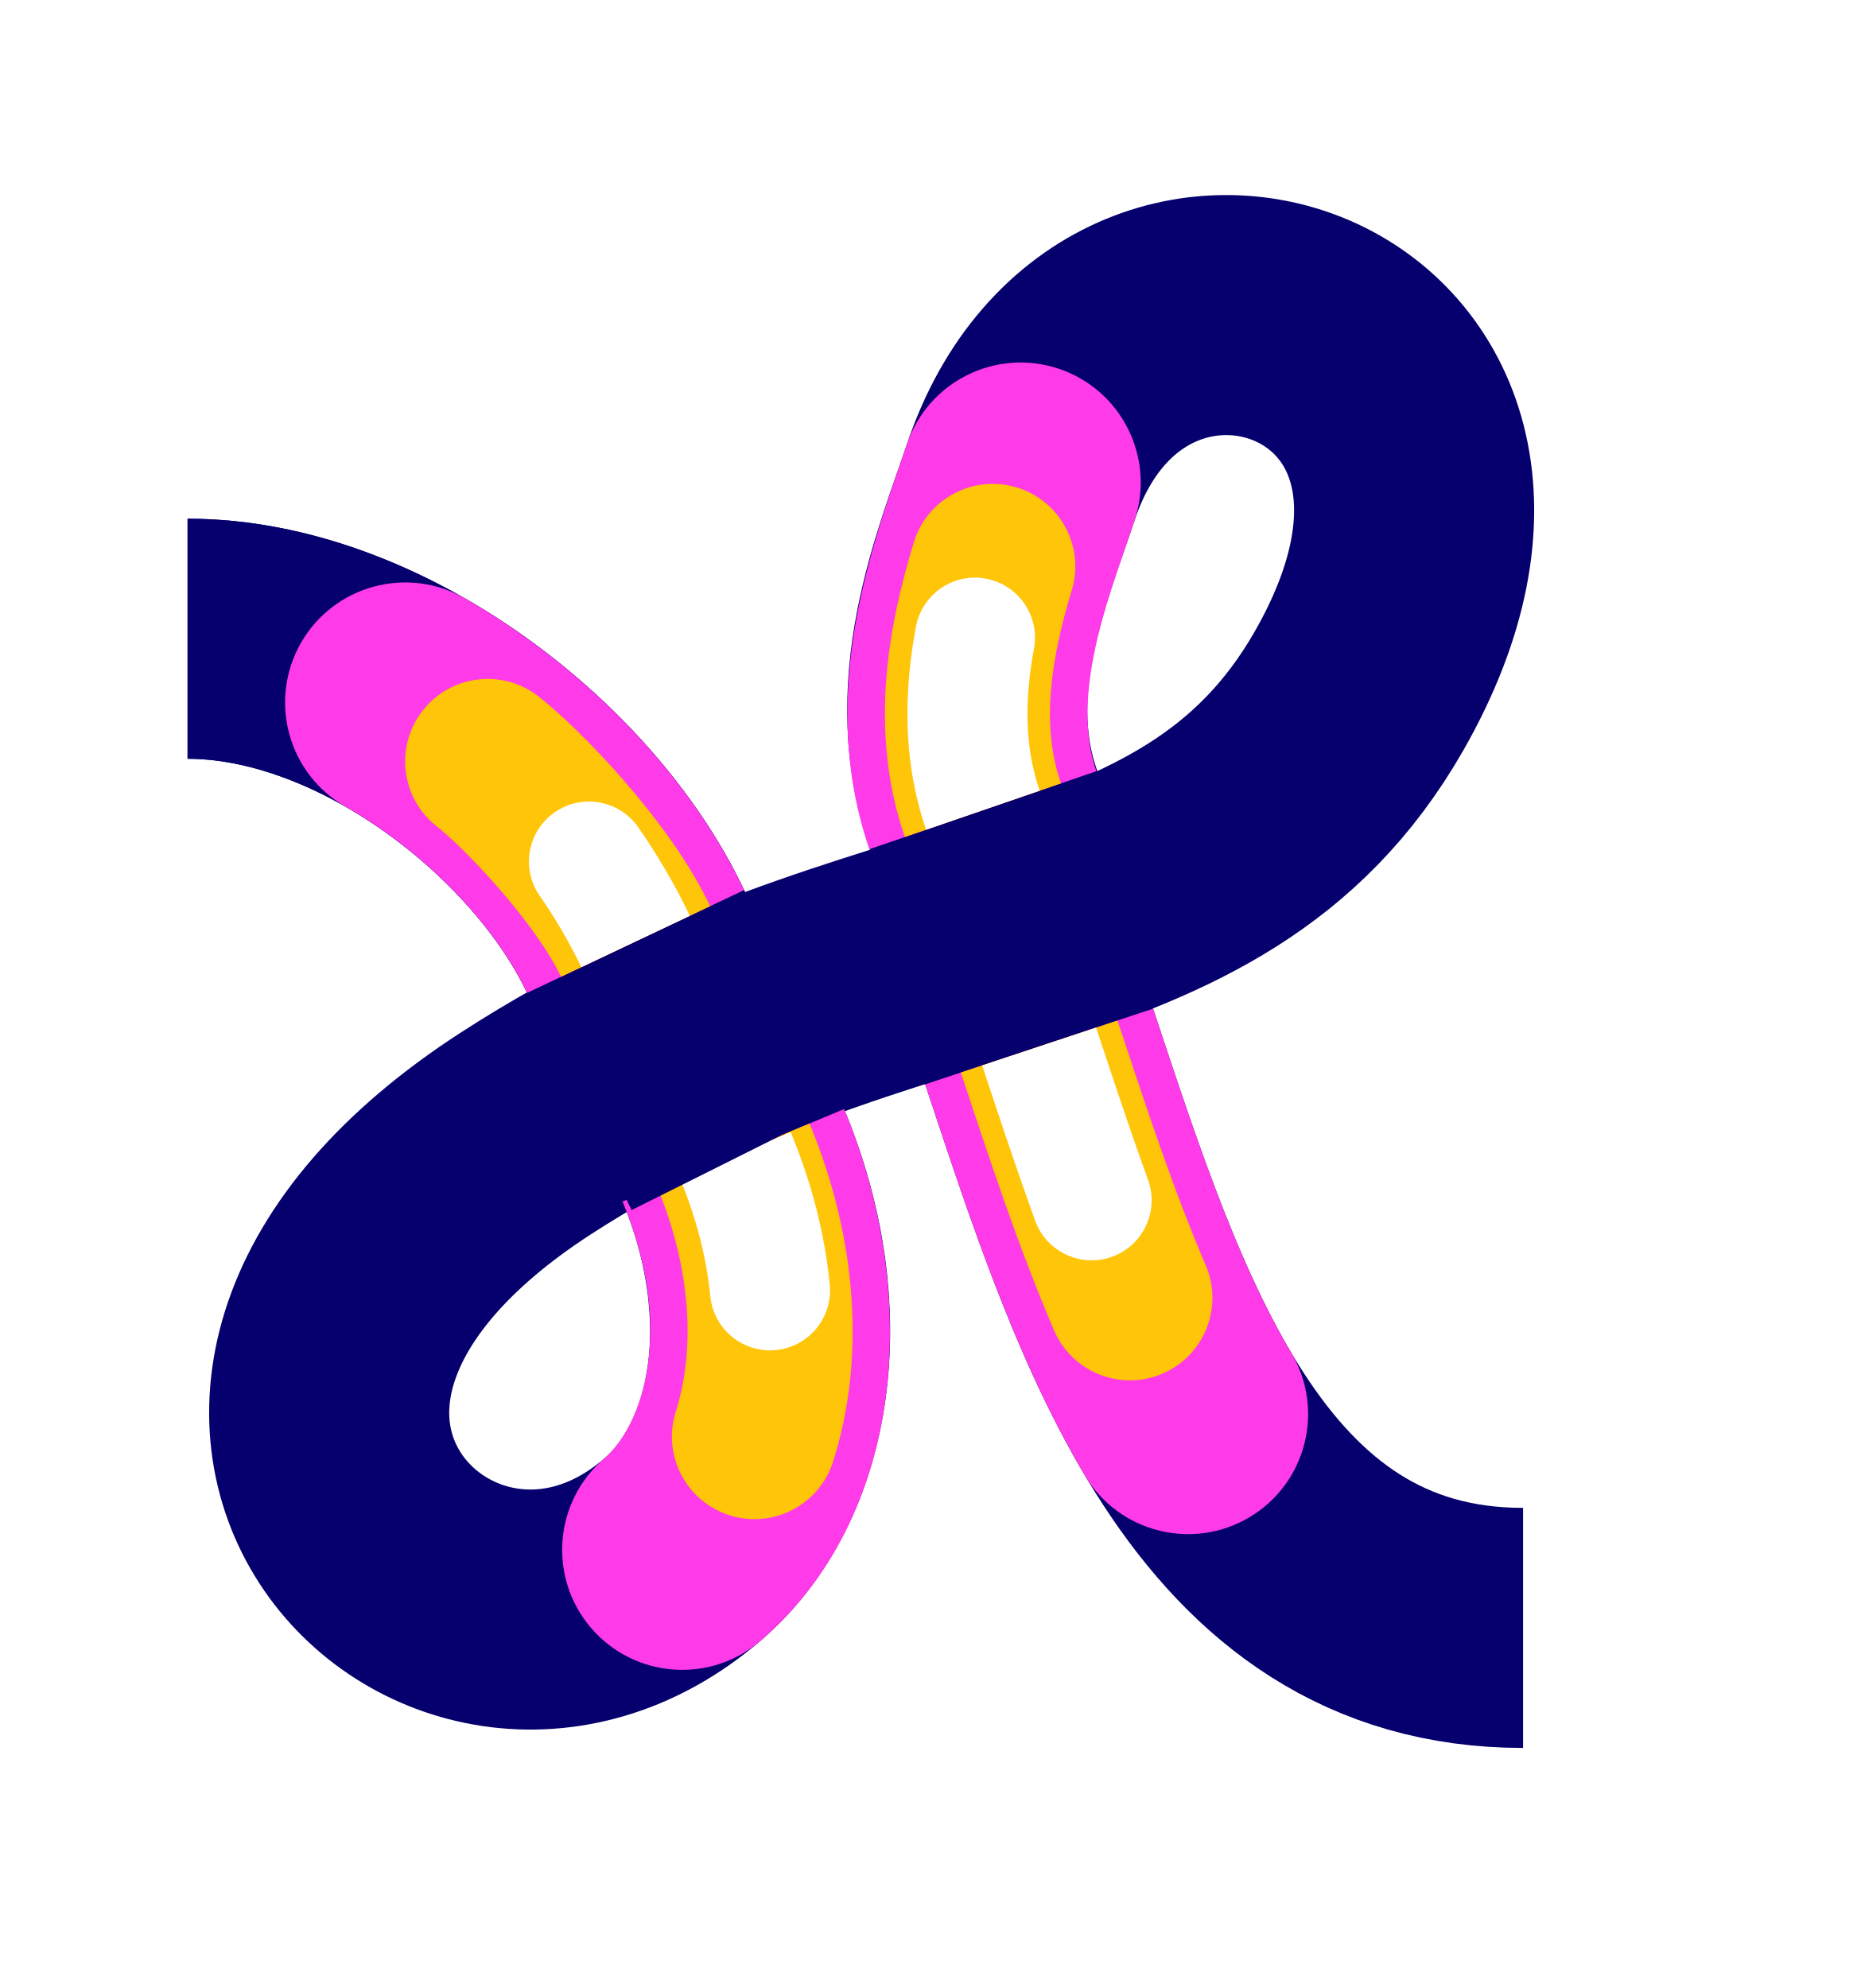
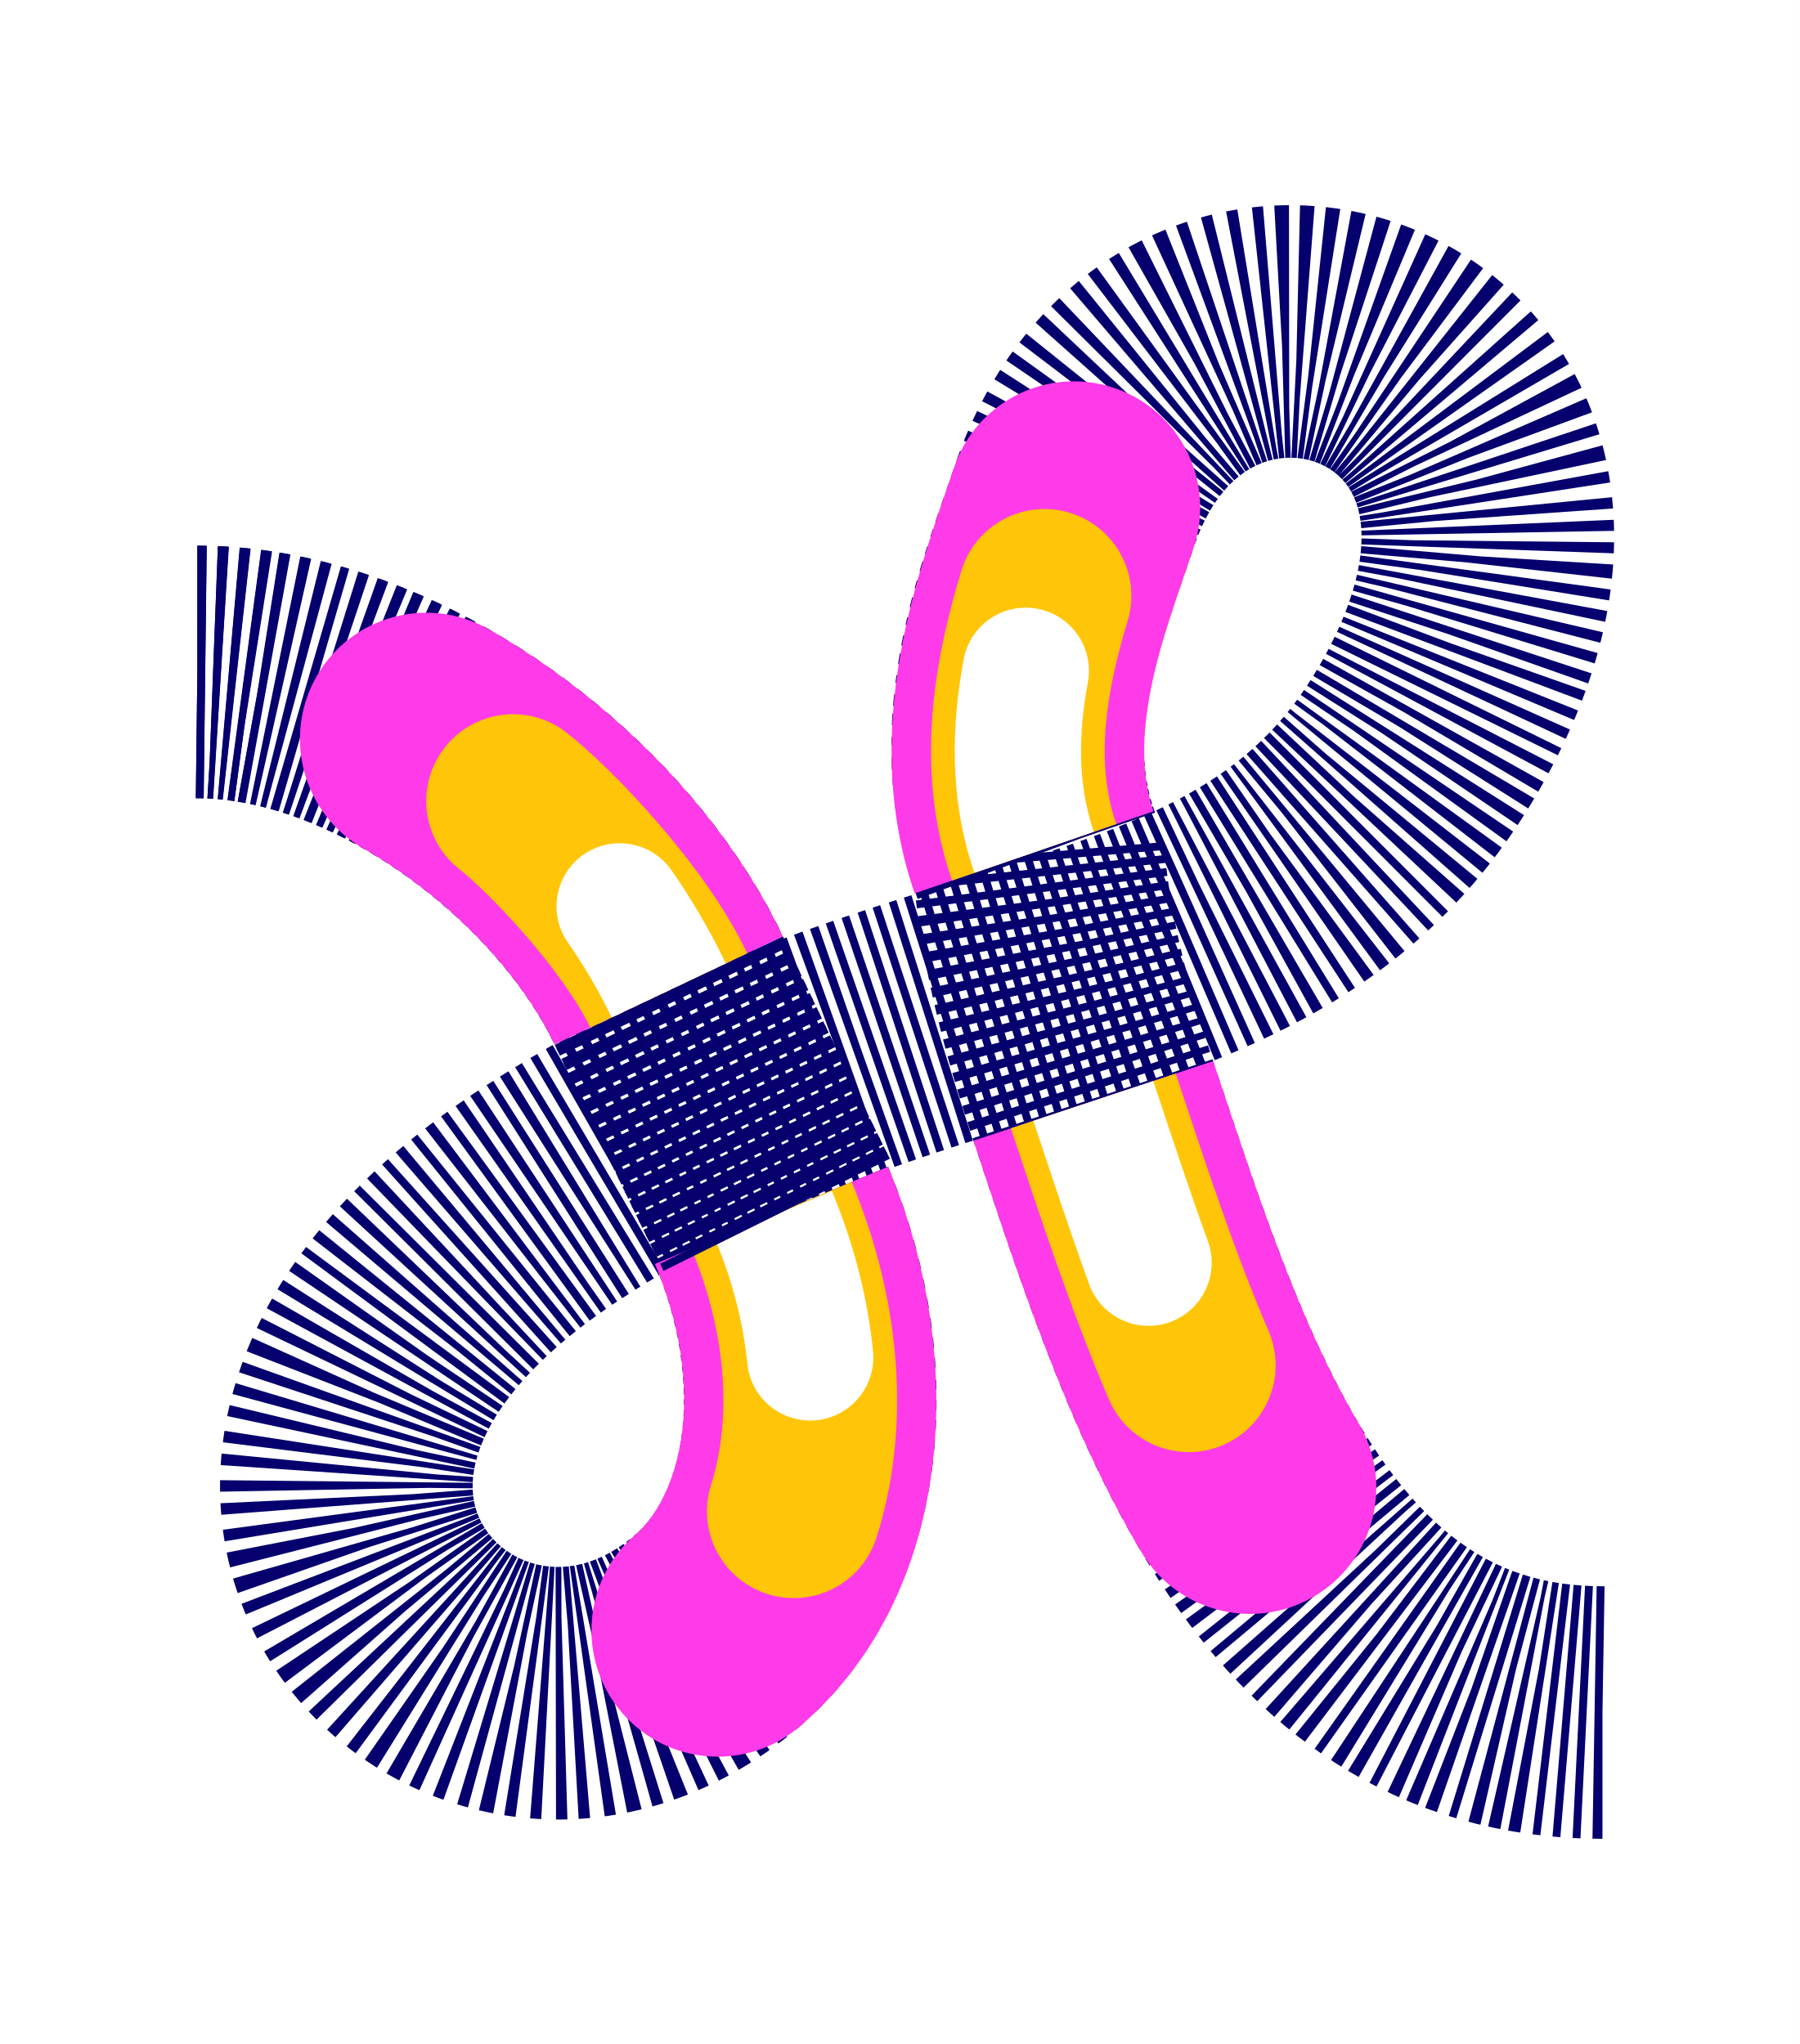
- <svg xmlns="http://www.w3.org/2000/svg" width="248" height="265" viewBox="0 0 248 265" fill="none">
-   <rect width="248" height="265" fill="#F5F5F5" />
-   <g id="Branding assets">
-     <path d="M-68 -78C-68 -79.105 -67.105 -80 -66 -80H1816C1817.1 -80 1818 -79.105 1818 -78V442C1818 443.105 1817.1 444 1816 444H-66C-67.105 444 -68 443.105 -68 442V-78Z" fill="white" />
-     <path d="M-66 -80V-79H1816V-80V-81H-66V-80ZM1818 -78H1817V442H1818H1819V-78H1818ZM1816 444V443H-66V444V445H1816V444ZM-68 442H-67V-78H-68H-69V442H-68ZM-66 444V443C-66.552 443 -67 442.552 -67 442H-68H-69C-69 443.657 -67.657 445 -66 445V444ZM1818 442H1817C1817 442.552 1816.55 443 1816 443V444V445C1817.66 445 1819 443.657 1819 442H1818ZM1816 -80V-79C1816.55 -79 1817 -78.552 1817 -78H1818H1819C1819 -79.657 1817.66 -81 1816 -81V-80ZM-66 -80V-81C-67.657 -81 -69 -79.657 -69 -78H-68H-67C-67 -78.552 -66.552 -79 -66 -79V-80Z" fill="black" fill-opacity="0.1" />
-     <g id="hyperself-icon-anim-reveal">
-       <rect width="248" height="265" fill="white" />
-       <path id="01-vector-base" d="M25 85.145C49.148 85.145 75 105 84.712 125.5C89.391 135.326 93.982 145.107 98.474 154.093" stroke-width="32" stroke="#05006D" />
-       <path id="03-vector-base" d="M203 217C163.5 217 150.623 176 138.5 139.5C135.1 129.3 132.3 118.8 131.5 108" stroke-width="32" stroke="#05006D" />
-       <path id="02_vector_00_base" d="M97.737 154C106.5 175 103.094 196.162 90.928 206.59C59.699 233.358 14.59 186.996 70.108 151.072C118.33 119.87 159.85 129.35 181.144 92.085C208.903 43.505 149.916 22.687 136.036 64.326C132.371 75.32 125 92.085 131.5 109" stroke-width="32" stroke="#05006D" />
-       <path id="03_vector_01_magenta" d="M151.215 69.385C154.009 61.002 149.479 51.941 141.096 49.147C132.713 46.352 123.652 50.883 120.857 59.266L136.036 64.326L151.215 69.385ZM136.036 64.326L120.857 59.266C119.294 63.956 116.13 72.339 114.384 81.189C112.583 90.314 111.876 101.585 115.869 113.201L131 108L146.131 102.799C144.624 98.415 144.602 93.346 145.779 87.382C147.01 81.143 149.114 75.689 151.215 69.385L136.036 64.326Z" fill="#FF3AE8" />
-       <path id="03_vector_02_yellow" d="M142.844 78.694C144.608 72.88 141.325 66.738 135.512 64.974C129.699 63.21 123.556 66.493 121.792 72.306L132.318 75.5L142.844 78.694ZM132.318 75.5L121.792 72.306C118.686 82.544 115.566 96.939 120.597 111.576L131 108L141.403 104.424C138.712 96.597 140.064 87.856 142.844 78.694L132.318 75.5Z" fill="#FFC508" />
-       <path id="03_vector_03_white" d="M137.809 86.467C138.619 82.124 135.754 77.946 131.411 77.136C127.068 76.326 122.89 79.19 122.08 83.533L129.944 85L137.809 86.467ZM129.944 85L122.08 83.533C120.56 91.683 120.169 101.1 123.435 110.601L131 108L138.566 105.399C136.505 99.404 136.589 93.006 137.809 86.467L129.944 85Z" fill="white" />
-       <path id="02_vector_03_magenta" d="M80.515 194.442C73.806 200.193 73.029 210.294 78.779 217.003C84.53 223.712 94.631 224.489 101.34 218.738L90.928 206.59L80.515 194.442ZM97.737 154L82.971 160.162C90.098 177.242 85.625 190.062 80.515 194.442L90.928 206.59L101.34 218.738C120.562 202.263 122.902 172.758 112.502 147.838L97.737 154Z" fill="#FF3AE8" />
-       <path id="02_vector_02_yellow" d="M90.074 188.159C88.229 193.947 91.425 200.135 97.213 201.98C103.001 203.826 109.189 200.629 111.035 194.841L100.554 191.5L90.074 188.159ZM97.737 154L87.585 158.236C92.313 169.567 92.577 180.306 90.074 188.159L100.554 191.5L111.035 194.841C115.347 181.313 114.32 165.177 107.888 149.764L97.737 154Z" fill="#FFC508" />
-       <path id="02_vector_03_white" d="M94.672 172.792C95.109 177.189 99.028 180.398 103.425 179.961C107.821 179.523 111.031 175.604 110.593 171.208L102.632 172L94.672 172.792ZM98 154L90.617 157.081C92.858 162.452 94.172 167.77 94.672 172.792L102.632 172L110.593 171.208C109.931 164.554 108.211 157.697 105.383 150.919L98 154Z" fill="white" />
-       <path id="04_vector_01_magenta" d="M144.583 196.66C149.09 204.261 158.905 206.769 166.506 202.263C174.107 197.756 176.615 187.94 172.108 180.34L158.346 188.5L144.583 196.66ZM138.5 139.5L123.316 144.543C128.74 160.875 135.037 180.561 144.583 196.66L158.346 188.5L172.108 180.34C164.696 167.839 159.466 151.864 153.684 134.457L138.5 139.5Z" fill="#FF3AE8" />
-       <path id="04_vector_02_yellow" d="M140.487 177.337C142.882 182.92 149.35 185.504 154.933 183.109C160.516 180.713 163.1 174.246 160.704 168.663L150.596 173L140.487 177.337ZM138.5 139.5L128.061 142.967C131.726 154.003 135.665 166.1 140.487 177.337L150.596 173L160.704 168.663C156.329 158.465 152.701 147.358 148.939 136.033L138.5 139.5Z" fill="#FFC508" />
-       <path id="04_vector_03_white" d="M137.975 162.731C139.483 166.884 144.072 169.028 148.225 167.519C152.378 166.011 154.522 161.422 153.014 157.269L145.494 160L137.975 162.731ZM138.5 139.5L130.908 142.022C133.143 148.753 135.46 155.808 137.975 162.731L145.494 160L153.014 157.269C150.593 150.604 148.357 143.798 146.092 136.978L138.5 139.5Z" fill="white" />
-       <path id="01_vector_00_base" d="M25 85.145C49.148 85.145 75 105 84.712 125.5C89.4 135.345 94 145.145 98.5 154.145" stroke-width="32" stroke="#05006D" />
-       <path id="01_vector_01-magenta" d="M61.947 79.756C54.278 75.367 44.503 78.026 40.113 85.695C35.724 93.365 38.383 103.14 46.053 107.53L54 93.643L61.947 79.756ZM54 93.643L46.053 107.53C57.055 113.827 66.059 123.499 70.252 132.35L84.712 125.5L99.171 118.65C91.809 103.111 77.834 88.848 61.947 79.756L54 93.643Z" fill="#FF3AE8" />
-       <path id="01_vector_02-yellow" d="M71.753 92.817C66.958 89.087 60.047 89.951 56.317 94.747C52.587 99.542 53.451 106.453 58.247 110.183L65 101.5L71.753 92.817ZM65 101.5L58.247 110.183C59.741 111.345 63.039 114.44 66.571 118.51C70.121 122.601 73.178 126.848 74.771 130.209L84.712 125.5L94.653 120.791C91.809 114.787 87.26 108.785 83.188 104.092C79.098 99.378 74.759 95.155 71.753 92.817L65 101.5Z" fill="#FFC508" />
-       <path id="01_vector_03-white" d="M85.056 110.264C82.523 106.643 77.536 105.761 73.915 108.293C70.294 110.825 69.412 115.813 71.944 119.434L78.5 114.849L85.056 110.264ZM78.5 114.849L71.944 119.434C73.848 122.155 75.921 125.629 77.482 128.925L84.712 125.5L91.941 122.075C89.957 117.886 87.417 113.64 85.056 110.264L78.5 114.849Z" fill="white" />
-     </g>
+ <svg xmlns="http://www.w3.org/2000/svg" width="228" height="259" viewBox="0 0 228 259" fill="none">
+   <style>
+ @keyframes kf__01-vector-base_path-trim_0 {
+   0% {
+     animation-timing-function: cubic-bezier(0.33, 0, 0.67, 1);
+     stroke-dasharray: 0 1;
+     visibility: hidden;
+   }
+   90% {
+     stroke-dasharray: 1 1;
+     visibility: visible;
+   }
+   100% {
+     stroke-dasharray: 1 1;
+     visibility: visible;
+   }
+ }
+ #_01-vector-base {
+   stroke-dashoffset: 0;
+   animation: kf__01-vector-base_path-trim_0 2s linear infinite;
+ }
+ @keyframes kf__03-vector-base_path-trim_0 {
+   0% {
+     stroke-dasharray: 0 1;
+     stroke-dashoffset: -1;
+     visibility: hidden;
+   }
+   41.9% {
+     animation-timing-function: cubic-bezier(0.22, 0, 0.58, 1);
+     stroke-dasharray: 0 1;
+     stroke-dashoffset: -1;
+     visibility: hidden;
+   }
+   60.553% {
+     stroke-dasharray: 1 1;
+     stroke-dashoffset: 0;
+     visibility: visible;
+   }
+   100% {
+     stroke-dasharray: 1 1;
+     stroke-dashoffset: 0;
+     visibility: visible;
+   }
+ }
+ #_03-vector-base {
+   animation: kf__03-vector-base_path-trim_0 2s linear infinite;
+ }
+ @keyframes kf__02_vector_00_base_path-trim_0 {
+   0% {
+     stroke-dasharray: 0 1;
+     visibility: hidden;
+   }
+   14.771% {
+     animation-timing-function: cubic-bezier(0.33, 0, 0.67, 1);
+     stroke-dasharray: 0 1;
+     visibility: hidden;
+   }
+   40.444% {
+     stroke-dasharray: 1 1;
+     visibility: visible;
+   }
+   100% {
+     stroke-dasharray: 1 1;
+     visibility: visible;
+   }
+ }
+ #_02_vector_00_base {
+   stroke-dashoffset: 0;
+   animation: kf__02_vector_00_base_path-trim_0 2s linear infinite;
+ }
+ @keyframes kf__03_vector_01_magenta_path-trim_0 {
+   0% {
+     stroke-dasharray: 0 1;
+     stroke-dashoffset: -1;
+     visibility: hidden;
+   }
+   43.899% {
+     animation-timing-function: cubic-bezier(0.22, 0, 0.3, 1);
+     stroke-dasharray: 0 1;
+     stroke-dashoffset: -1;
+     visibility: hidden;
+   }
+   63.559% {
+     stroke-dasharray: 1 1;
+     stroke-dashoffset: 0;
+     visibility: visible;
+   }
+   100% {
+     stroke-dasharray: 1 1;
+     stroke-dashoffset: 0;
+     visibility: visible;
+   }
+ }
+ #_03_vector_01_magenta {
+   animation: kf__03_vector_01_magenta_path-trim_0 2s linear infinite;
+ }
+ @keyframes kf__03_vector_02_yellow_path-trim_0 {
+   0% {
+     stroke-dasharray: 0 1;
+     visibility: hidden;
+   }
+   49.377% {
+     animation-timing-function: cubic-bezier(0.22, 0, 0.3, 1);
+     stroke-dasharray: 0 1;
+     visibility: hidden;
+   }
+   68.114% {
+     stroke-dasharray: 1 1;
+     visibility: visible;
+   }
+   100% {
+     stroke-dasharray: 1 1;
+     visibility: visible;
+   }
+ }
+ #_03_vector_02_yellow {
+   stroke-dashoffset: 0;
+   animation: kf__03_vector_02_yellow_path-trim_0 2s linear infinite;
+ }
+ @keyframes kf__03_vector_03_white_path-trim_0 {
+   0% {
+     stroke-dasharray: 0 1;
+     visibility: hidden;
+   }
+   54.765% {
+     animation-timing-function: cubic-bezier(0.22, 0, 0.3, 1);
+     stroke-dasharray: 0 1;
+     visibility: hidden;
+   }
+   73.894% {
+     stroke-dasharray: 1 1;
+     visibility: visible;
+   }
+   100% {
+     stroke-dasharray: 1 1;
+     visibility: visible;
+   }
+ }
+ #_03_vector_03_white {
+   stroke-dashoffset: 0;
+   animation: kf__03_vector_03_white_path-trim_0 2s linear infinite;
+ }
+ @keyframes kf__02_vector_03_magenta_path-trim_0 {
+   0% {
+     stroke-dasharray: 0 1;
+     stroke-dashoffset: -1;
+     visibility: hidden;
+   }
+   36.56% {
+     animation-timing-function: cubic-bezier(0.22, 0, 0.3, 1);
+     stroke-dasharray: 0 1;
+     stroke-dashoffset: -1;
+     visibility: hidden;
+   }
+   57.942% {
+     stroke-dasharray: 1 1;
+     stroke-dashoffset: 0;
+     visibility: visible;
+   }
+   100% {
+     stroke-dasharray: 1 1;
+     stroke-dashoffset: 0;
+     visibility: visible;
+   }
+ }
+ #_02_vector_03_magenta {
+   animation: kf__02_vector_03_magenta_path-trim_0 2s linear infinite;
+ }
+ @keyframes kf__02_vector_02_yellow_path-trim_0 {
+   0% {
+     stroke-dasharray: 0 1;
+     visibility: hidden;
+   }
+   41.661% {
+     animation-timing-function: cubic-bezier(0.22, 0, 0.3, 1);
+     stroke-dasharray: 0 1;
+     visibility: hidden;
+   }
+   60.553% {
+     stroke-dasharray: 1 1;
+     visibility: visible;
+   }
+   100% {
+     stroke-dasharray: 1 1;
+     visibility: visible;
+   }
+ }
+ #_02_vector_02_yellow {
+   stroke-dashoffset: 0;
+   animation: kf__02_vector_02_yellow_path-trim_0 2s linear infinite;
+ }
+ @keyframes kf__02_vector_03_white_path-trim_0 {
+   0% {
+     stroke-dasharray: 0 1;
+     visibility: hidden;
+   }
+   46.173% {
+     animation-timing-function: cubic-bezier(0.22, 0, 0.3, 1);
+     stroke-dasharray: 0 1;
+     visibility: hidden;
+   }
+   64.495% {
+     stroke-dasharray: 1 1;
+     visibility: visible;
+   }
+   100% {
+     stroke-dasharray: 1 1;
+     visibility: visible;
+   }
+ }
+ #_02_vector_03_white {
+   stroke-dashoffset: 0;
+   animation: kf__02_vector_03_white_path-trim_0 2s linear infinite;
+ }
+ @keyframes kf__04_vector_01_magenta_path-trim_0 {
+   0% {
+     stroke-dasharray: 0 1;
+     visibility: hidden;
+   }
+   54.204% {
+     animation-timing-function: cubic-bezier(0.22, 0, 0.3, 1);
+     stroke-dasharray: 0 1;
+     visibility: hidden;
+   }
+   71.268% {
+     stroke-dasharray: 1 1;
+     visibility: visible;
+   }
+   100% {
+     stroke-dasharray: 1 1;
+     visibility: visible;
+   }
+ }
+ #_04_vector_01_magenta {
+   stroke-dashoffset: 0;
+   animation: kf__04_vector_01_magenta_path-trim_0 2s linear infinite;
+ }
+ @keyframes kf__04_vector_02_yellow_path-trim_0 {
+   0% {
+     stroke-dasharray: 0 1;
+     visibility: hidden;
+   }
+   59.616% {
+     animation-timing-function: cubic-bezier(0.22, 0, 0.3, 1);
+     stroke-dasharray: 0 1;
+     visibility: hidden;
+   }
+   74.752% {
+     stroke-dasharray: 1 1;
+     visibility: visible;
+   }
+   100% {
+     stroke-dasharray: 1 1;
+     visibility: visible;
+   }
+ }
+ #_04_vector_02_yellow {
+   stroke-dashoffset: 0;
+   animation: kf__04_vector_02_yellow_path-trim_0 2s linear infinite;
+ }
+ @keyframes kf__04_vector_03_white_path-trim_0 {
+   0% {
+     stroke-dasharray: 0 1;
+     visibility: hidden;
+   }
+   63.559% {
+     animation-timing-function: cubic-bezier(0.22, 0, 0.3, 1);
+     stroke-dasharray: 0 1;
+     visibility: hidden;
+   }
+   77.963% {
+     stroke-dasharray: 1 1;
+     visibility: visible;
+   }
+   100% {
+     stroke-dasharray: 1 1;
+     visibility: visible;
+   }
+ }
+ #_04_vector_03_white {
+   stroke-dashoffset: 0;
+   animation: kf__04_vector_03_white_path-trim_0 2s linear infinite;
+ }
+ @keyframes kf__01_vector_00_base_path-trim_0 {
+   0% {
+     animation-timing-function: ease-in-out;
+     stroke-dasharray: 0 1;
+     visibility: hidden;
+   }
+   14.996% {
+     stroke-dasharray: 1 1;
+     visibility: visible;
+   }
+   100% {
+     stroke-dasharray: 1 1;
+     visibility: visible;
+   }
+ }
+ #_01_vector_00_base {
+   stroke-dashoffset: 0;
+   animation: kf__01_vector_00_base_path-trim_0 2s linear infinite;
+ }
+ @keyframes kf__01_vector_01-magenta_path-trim_0 {
+   0% {
+     stroke-dasharray: 0 1;
+     visibility: hidden;
+   }
+   33% {
+     animation-timing-function: cubic-bezier(0.22, 0, 0.3, 1);
+     stroke-dasharray: 0 1;
+     visibility: hidden;
+   }
+   60.553% {
+     stroke-dasharray: 1 1;
+     visibility: visible;
+   }
+   100% {
+     stroke-dasharray: 1 1;
+     visibility: visible;
+   }
+ }
+ #_01_vector_01-magenta {
+   stroke-dashoffset: 0;
+   animation: kf__01_vector_01-magenta_path-trim_0 2s linear infinite;
+ }
+ @keyframes kf__01_vector_02-yellow_path-trim_0 {
+   0% {
+     stroke-dasharray: 0 1;
+     visibility: hidden;
+   }
+   38.549% {
+     animation-timing-function: cubic-bezier(0.22, 0, 0.3, 1);
+     stroke-dasharray: 0 1;
+     visibility: hidden;
+   }
+   64.857% {
+     stroke-dasharray: 1 1;
+     visibility: visible;
+   }
+   100% {
+     stroke-dasharray: 1 1;
+     visibility: visible;
+   }
+ }
+ #_01_vector_02-yellow {
+   stroke-dashoffset: 0;
+   animation: kf__01_vector_02-yellow_path-trim_0 2s linear infinite;
+ }
+ @keyframes kf__01_vector_03-white_path-trim_0 {
+   0% {
+     stroke-dasharray: 0 1;
+     visibility: hidden;
+   }
+   46.173% {
+     animation-timing-function: cubic-bezier(0.22, 0, 0.3, 1);
+     stroke-dasharray: 0 1;
+     visibility: hidden;
+   }
+   69.969% {
+     stroke-dasharray: 1 1;
+     visibility: visible;
+   }
+   100% {
+     stroke-dasharray: 1 1;
+     visibility: visible;
+   }
+ }
+ #_01_vector_03-white {
+   stroke-dashoffset: 0;
+   animation: kf__01_vector_03-white_path-trim_0 2s linear infinite;
+ }
+ </style>
+   <g id="hyperself-icon-anim-reveal" clip-path="url(#clip0_57_51636)">
+     <rect width="228" height="259" id="hyperself-icon-anim-reveal_bg_0" fill="white">
+ </rect>
+     <path id="_01-vector-base" transform="translate(25 85.1447)" d="M0 0C24.148 0 50 19.855 59.712 40.355C64.4 50.2 69 60 73.5 69" pathLength="1" stroke="#05006D" stroke-width="32" stroke-dasharray="0.986 1" />
+     <path id="_03-vector-base" transform="translate(131.5 108)" d="M71.5 109C32 109 19.122 68 7 31.5C3.6 21.3 0.8 10.8 0 0" pathLength="1" stroke="#05006D" stroke-width="32" stroke-dasharray="1 1" />
+     <path id="_02_vector_00_base" transform="translate(43.8754 42)" d="M53.861 112C62.625 133 59.218 154.162 47.052 164.59C15.823 191.358 -29.285 144.996 26.233 109.072C74.455 77.87 115.975 87.35 137.269 50.085C165.028 1.505 106.04 -19.313 92.161 22.326C88.496 33.319 81.125 50.085 87.625 67" pathLength="1" stroke="#05006D" stroke-width="32" stroke-dasharray="1 1" />
+     <path id="_03_vector_01_magenta" transform="translate(128.944 64.3256)" d="M22.271 5.06C25.066 -3.323 20.535 -12.385 12.152 -15.179C3.769 -17.973 -5.292 -13.443 -8.087 -5.06L7.092 0L22.271 5.06ZM7.092 0L-8.087 -5.06C-9.65 -0.369 -12.814 8.014 -14.56 16.863C-16.36 25.989 -17.068 37.259 -13.075 48.876L2.056 43.674L17.187 38.473C15.68 34.09 15.658 29.02 16.835 23.057C18.066 16.817 20.17 11.363 22.271 5.06L7.092 0Z" pathLength="1" fill="#FF3AE8" />
+     <path id="_03_vector_02_yellow" transform="translate(128.944 75.5)" d="M13.9 3.194C15.664 -2.62 12.382 -8.762 6.568 -10.526C0.755 -12.29 -5.388 -9.007 -7.152 -3.194L3.374 0L13.9 3.194ZM3.374 0L-7.152 -3.194C-10.258 7.044 -13.378 21.439 -8.346 36.076L2.056 32.5L12.459 28.924C9.768 21.097 11.12 12.357 13.9 3.194L3.374 0Z" pathLength="1" fill="#FFC508" />
+     <path id="_03_vector_03_white" transform="translate(128.944 85)" d="M8.865 1.467C9.675 -2.877 6.811 -7.054 2.467 -7.864C-1.876 -8.675 -6.054 -5.81 -6.864 -1.467L1 0L8.865 1.467ZM1 0L-6.864 -1.467C-8.384 6.683 -8.775 16.1 -5.509 25.601L2.056 23L9.622 20.399C7.561 14.404 7.645 8.006 8.865 1.467L1 0Z" pathLength="1" fill="white" />
+     <path id="_02_vector_03_magenta" transform="translate(90.9276 154)" d="M-10.413 40.442C-17.122 46.193 -17.899 56.294 -12.148 63.003C-6.397 69.712 3.703 70.489 10.413 64.739L0 52.59L-10.413 40.442ZM6.809 0L-7.957 6.162C-0.829 23.242 -5.303 36.062 -10.413 40.442L0 52.59L10.413 64.739C29.634 48.263 31.974 18.758 21.575 -6.162L6.809 0Z" pathLength="1" fill="#FF3AE8" />
+     <path id="_02_vector_02_yellow" transform="translate(97.7365 154)" d="M-7.662 34.159C-9.508 39.947 -6.311 46.135 -0.523 47.98C5.265 49.826 11.453 46.629 13.298 40.841L2.818 37.5L-7.662 34.159ZM0 0L-10.152 4.236C-5.423 15.567 -5.159 26.306 -7.662 34.159L2.818 37.5L13.298 40.841C17.611 27.313 16.584 11.177 10.152 -4.236L0 0Z" pathLength="1" fill="#FFC508" />
+     <path id="_02_vector_03_white" transform="translate(98 154)" d="M-3.328 18.792C-2.891 23.189 1.028 26.398 5.425 25.961C9.821 25.523 13.031 21.604 12.593 17.208L4.632 18L-3.328 18.792ZM0 0L-7.383 3.081C-5.142 8.452 -3.828 13.77 -3.328 18.792L4.632 18L12.593 17.208C11.931 10.554 10.211 3.697 7.383 -3.081L0 0Z" pathLength="1" fill="white" />
+     <path id="_04_vector_01_magenta" transform="translate(138.5 139.5)" d="M6.083 57.16C10.59 64.761 20.405 67.269 28.006 62.763C35.607 58.256 38.115 48.441 33.608 40.84L19.846 49L6.083 57.16ZM0 0L-15.184 5.043C-9.76 21.375 -3.463 41.061 6.083 57.16L19.846 49L33.608 40.84C26.196 28.339 20.966 12.364 15.184 -5.043L0 0Z" pathLength="1" fill="#FF3AE8" />
+     <path id="_04_vector_02_yellow" transform="translate(138.5 139.5)" d="M1.987 37.837C4.382 43.42 10.85 46.004 16.433 43.609C22.016 41.213 24.6 34.746 22.204 29.163L12.096 33.5L1.987 37.837ZM0 0L-10.439 3.467C-6.774 14.503 -2.835 26.6 1.987 37.837L12.096 33.5L22.204 29.163C17.829 18.965 14.2 7.858 10.439 -3.467L0 0Z" pathLength="1" fill="#FFC508" />
+     <path id="_04_vector_03_white" transform="translate(138.5 139.5)" d="M-0.525 23.231C0.983 27.384 5.572 29.528 9.725 28.019C13.878 26.511 16.022 21.922 14.514 17.769L6.994 20.5L-0.525 23.231ZM0 0L-7.592 2.522C-5.357 9.253 -3.04 16.308 -0.525 23.231L6.994 20.5L14.514 17.769C12.093 11.104 9.857 4.298 7.592 -2.522L0 0Z" pathLength="1" fill="white" />
+     <path id="_01_vector_00_base" transform="translate(25 85.1447)" d="M0 0C24.148 0 50 19.855 59.712 40.355C64.4 50.2 69 60 73.5 69" pathLength="1" stroke="#05006D" stroke-width="32" stroke-dasharray="1 1" />
+     <path id="_01_vector_01-magenta" transform="translate(54 93.6429)" d="M7.947 -13.887C0.278 -18.276 -9.497 -15.617 -13.887 -7.947C-18.276 -0.278 -15.617 9.497 -7.947 13.887L0 0L7.947 -13.887ZM0 0L-7.947 13.887C3.055 20.184 12.059 29.856 16.252 38.707L30.712 31.857L45.171 25.007C37.809 9.468 23.834 -4.795 7.947 -13.887L0 0Z" pathLength="1" fill="#FF3AE8" />
+     <path id="_01_vector_02-yellow" transform="translate(65 101.5)" d="M6.753 -8.683C1.958 -12.413 -4.953 -11.549 -8.683 -6.753C-12.413 -1.958 -11.549 4.953 -6.753 8.683L0 0L6.753 -8.683ZM0 0L-6.753 8.683C-5.259 9.845 -1.96 12.94 1.571 17.01C5.121 21.101 8.178 25.348 9.771 28.709L19.712 24L29.652 19.291C26.809 13.287 22.26 7.285 18.188 2.592C14.098 -2.122 9.759 -6.345 6.753 -8.683L0 0Z" pathLength="1" fill="#FFC508" />
+     <path id="_01_vector_03-white" transform="translate(78.5 114.849)" d="M6.556 -4.585C4.024 -8.206 -0.964 -9.088 -4.585 -6.556C-8.206 -4.024 -9.088 0.964 -6.556 4.585L0 0L6.556 -4.585ZM0 0L-6.556 4.585C-4.652 7.307 -2.58 10.781 -1.018 14.076L6.212 10.651L13.441 7.226C11.457 3.038 8.917 -1.208 6.556 -4.585L0 0Z" pathLength="1" fill="white" />
  </g>
+   <defs>
+     <clipPath id="clip0_57_51636">
+       <rect width="228" height="259" fill="white" />
+     </clipPath>
+   </defs>
</svg>
